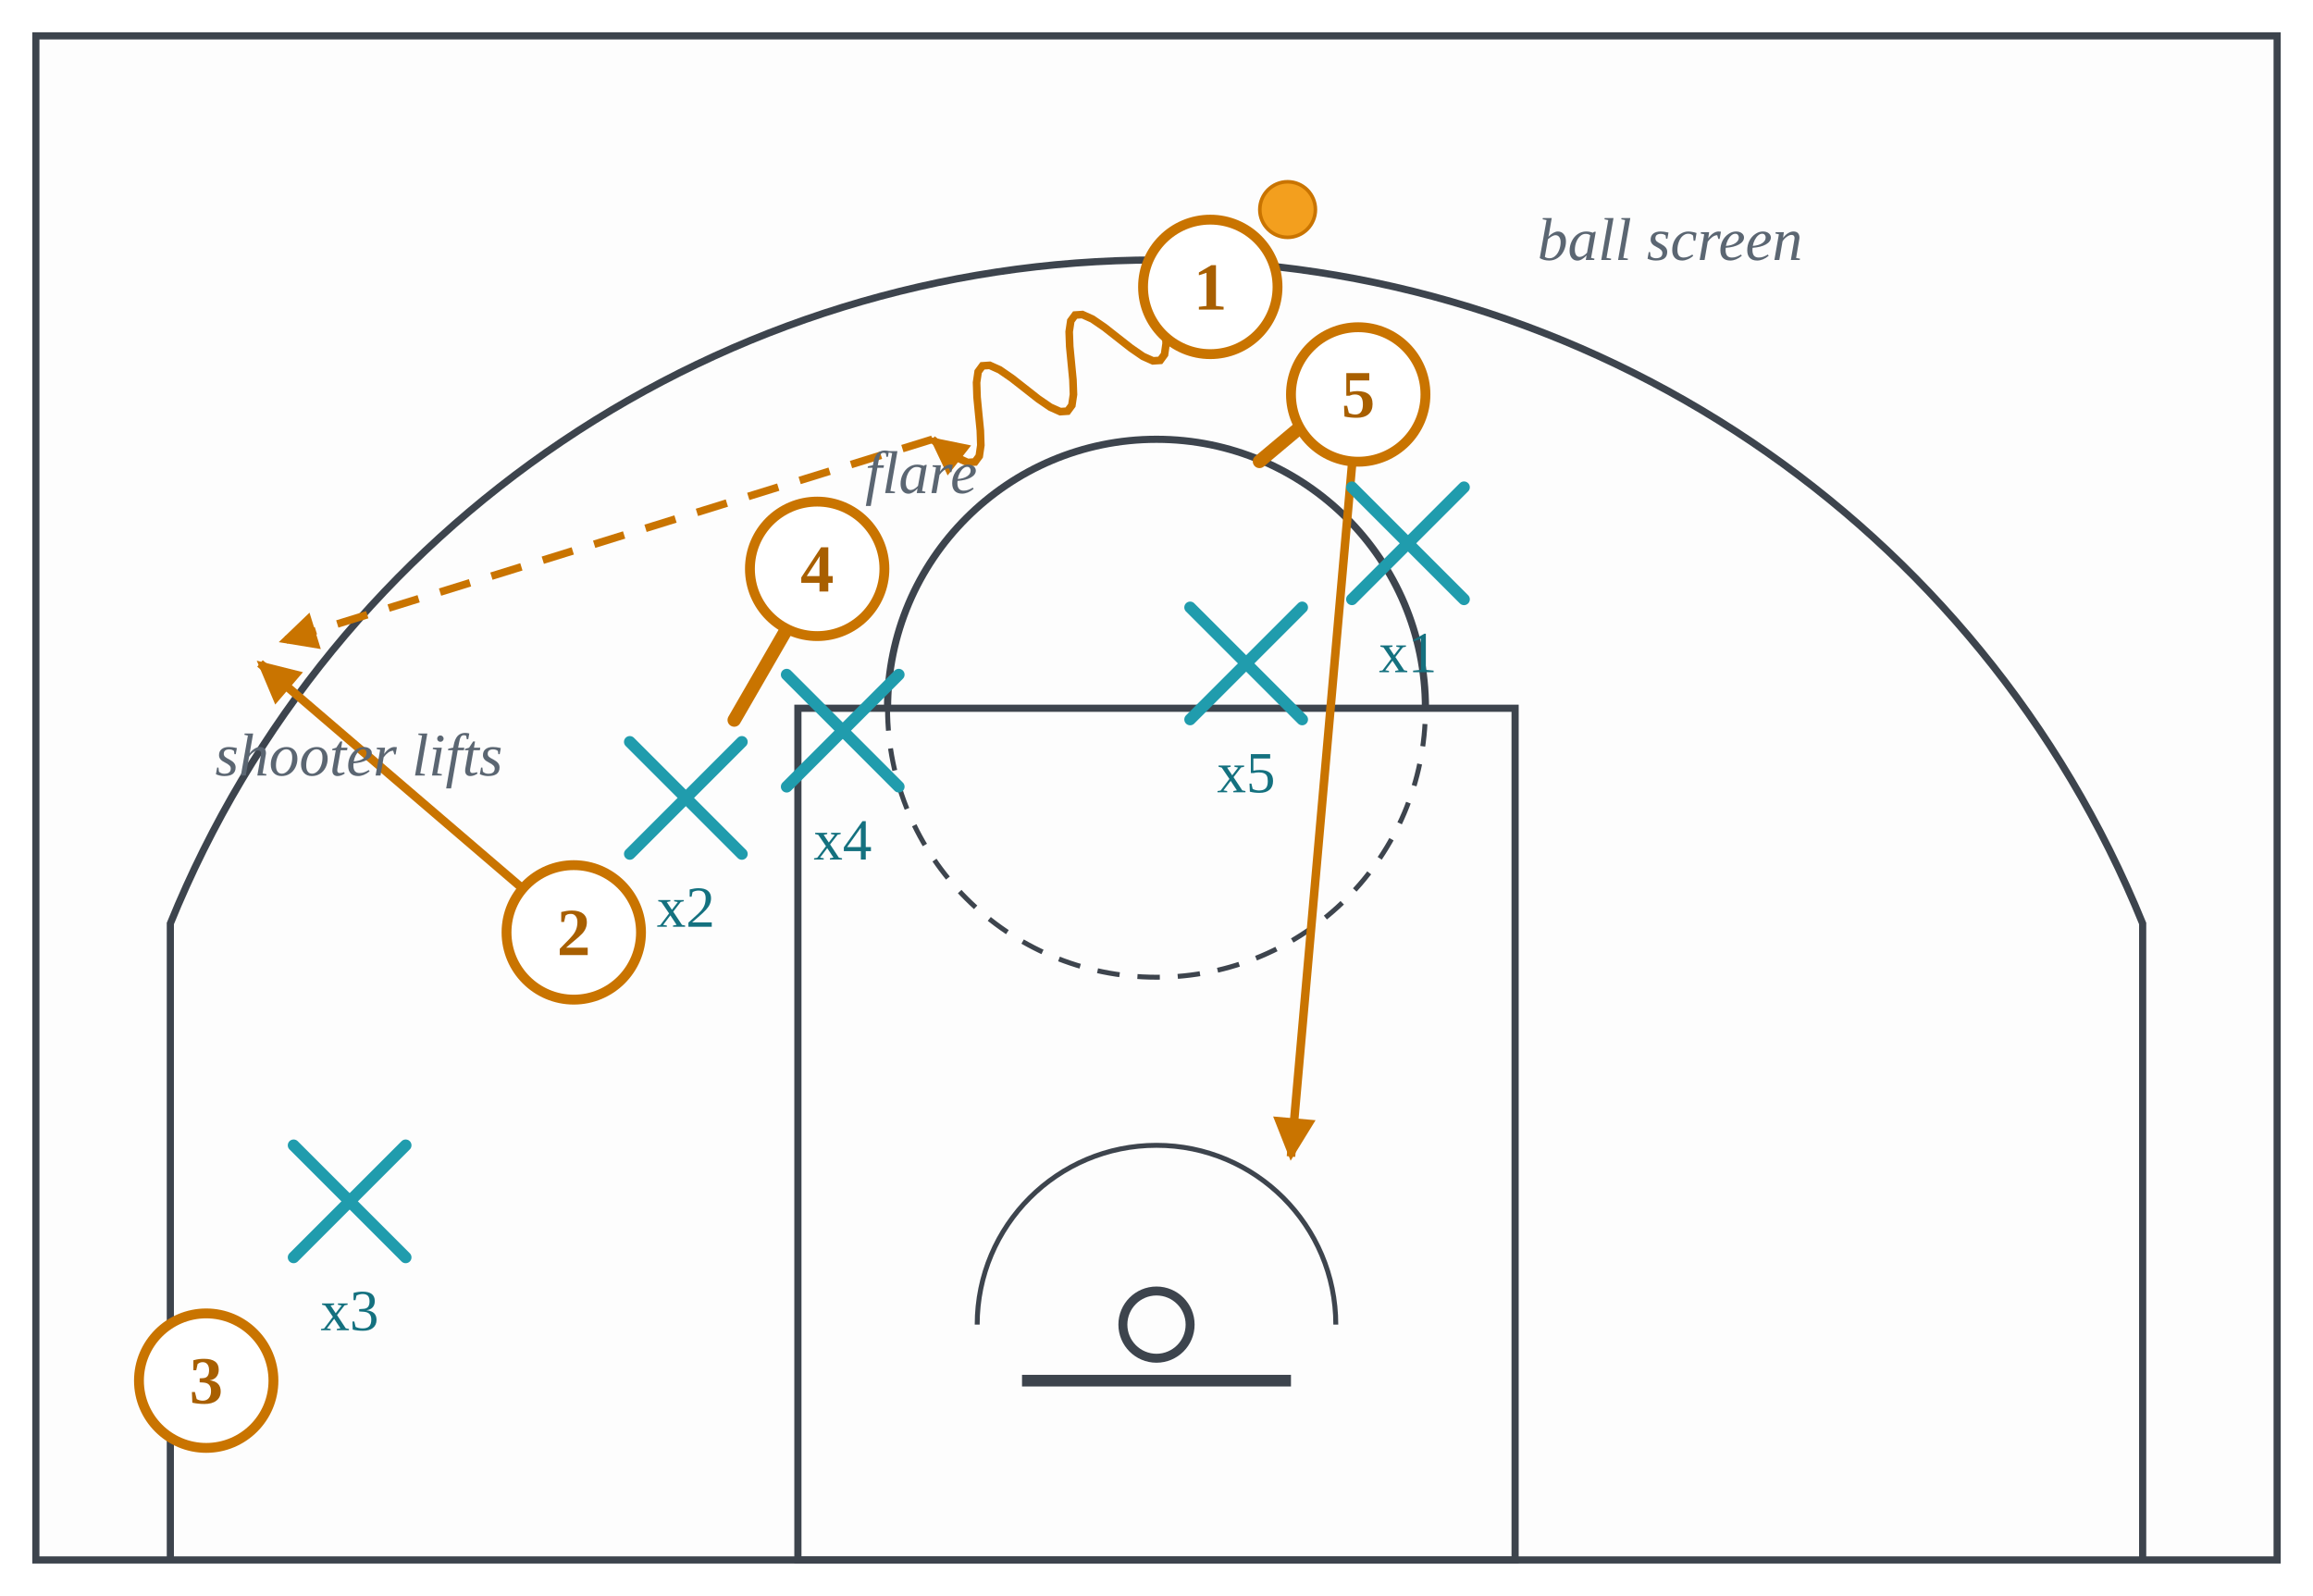
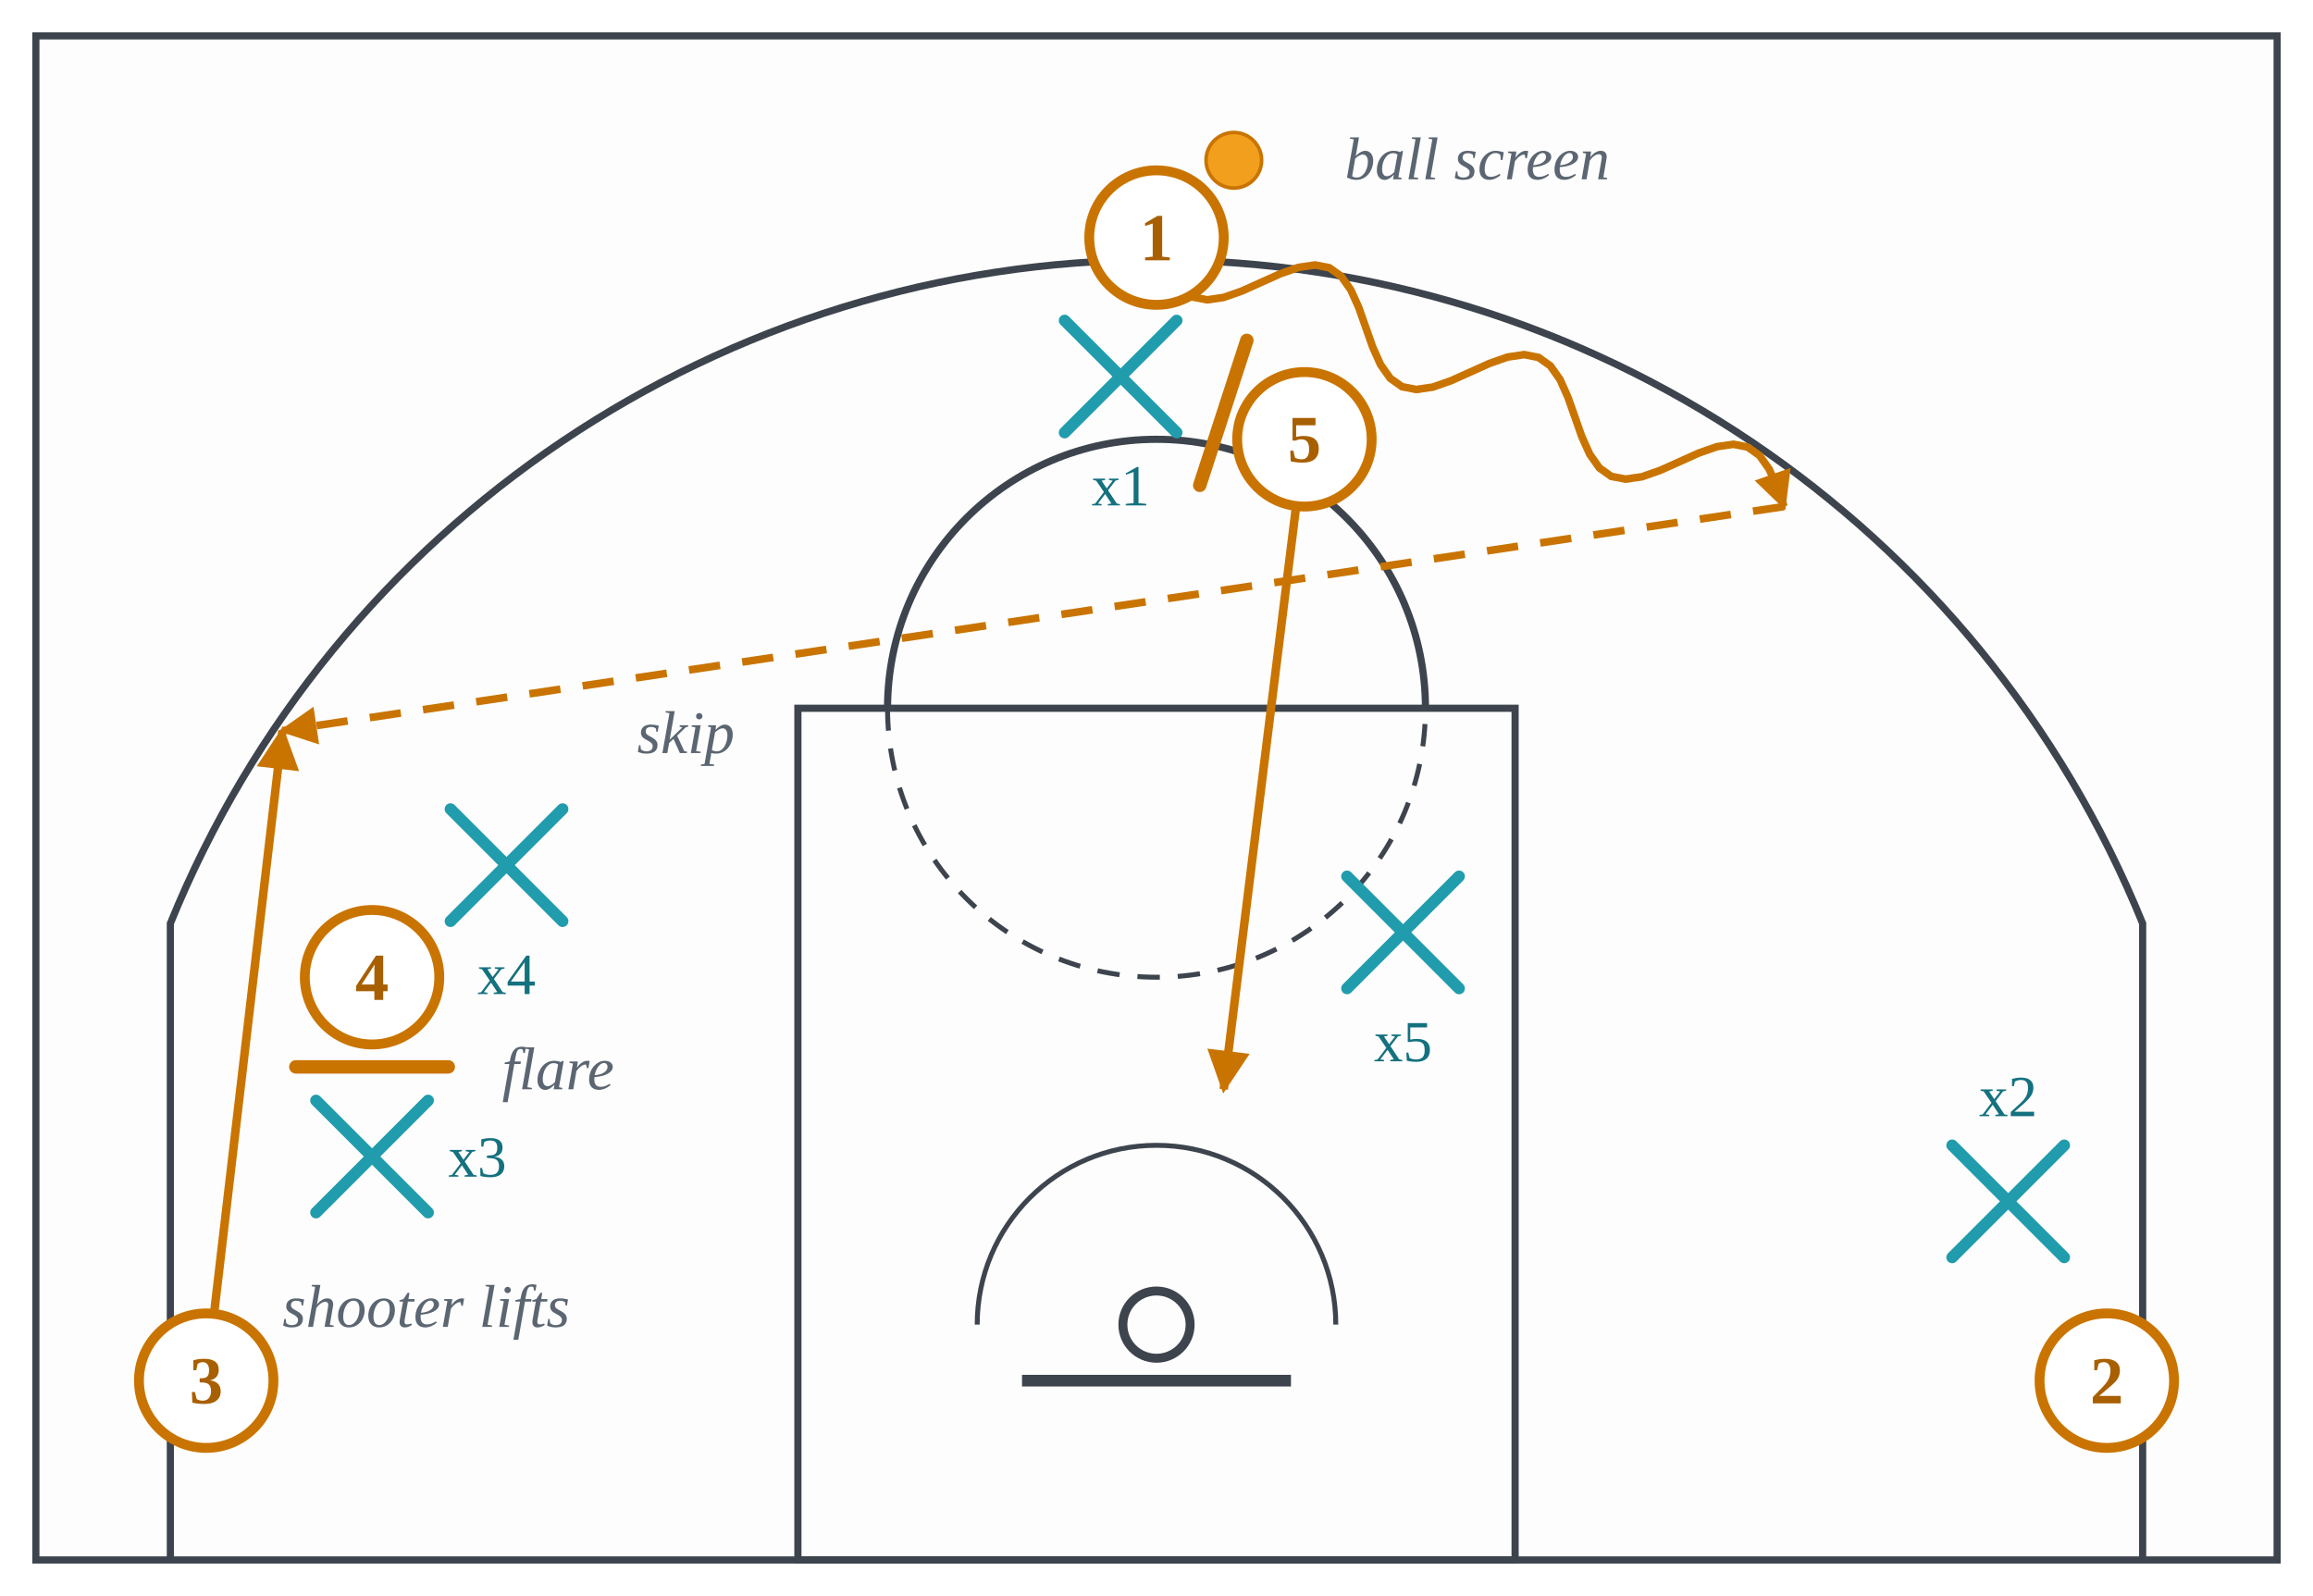
- <svg xmlns="http://www.w3.org/2000/svg" viewBox="0 0 516.0 356.0" width="516.0" role="img" aria-label="Two frames. First, the alignment: the point guard at the top with the ball, two bigs at the two elbows, two shooters in the two corners; the paint is empty. Second, one play from it: the guard uses a ball screen from the right-elbow big and drives left; the left-elbow big, instead of rolling, sets a flare screen for the right corner shooter, who has lifted to the wing, and the guard throws the skip pass to him." class="hd-court-svg">
+ <svg xmlns="http://www.w3.org/2000/svg" viewBox="0 0 516.0 356.0" width="516.0" role="img" aria-label="One play from Horns. The guard at the top with the ball dribbles right, off a ball screen from the big who has stepped up from the right elbow; a label reads ball screen, and the screen bar sits between that big and the guard's defender. The screener rolls down the lane toward the rim, and his own defender waits in the paint. The big from the left elbow has stepped out toward the left corner and sets a screen, labeled flare, on the defender of the left-corner shooter, who cuts up the sideline to the left wing, labeled shooter lifts. A dashed pass arrow, labeled skip, runs from where the dribble ends on the right side across the floor to that wing. The other shooter stays in the right corner with his defender." class="hd-court-svg">
  <defs>
    <marker id="hd-arrow-o" viewBox="0 0 10 10" refX="9" refY="5" markerWidth="5" markerHeight="5" orient="auto-start-reverse">
      <path d="M 0 0 L 10 5 L 0 10 z" fill="var(--hd-offense, #C97400)" />
    </marker>
    <marker id="hd-arrow-d" viewBox="0 0 10 10" refX="9" refY="5" markerWidth="5" markerHeight="5" orient="auto-start-reverse">
      <path d="M 0 0 L 10 5 L 0 10 z" fill="var(--hd-defense, #209CAD)" />
    </marker>
  </defs>
  <rect x="8.0" y="8.0" width="500.0" height="340.0" fill="var(--court-floor, #fdfdfd)" stroke="var(--court-line, #3d444d)" stroke-width="1.6" />
  <path d="M 38.0 348.0 L 38.0 206.02 A 237.5 237.5 0 0 1 478.0 206.02 L 478.0 348.0" stroke="var(--court-line, #3d444d)" fill="none" stroke-width="1.6" />
  <rect x="178.0" y="158.0" width="160.0" height="190.0" stroke="var(--court-line, #3d444d)" fill="none" stroke-width="1.6" />
  <path d="M 198.0 158.0 A 60.0 60.0 0 0 1 318.0 158.0" stroke="var(--court-line, #3d444d)" fill="none" stroke-width="1.6" />
  <path d="M 198.0 158.0 A 60.0 60.0 0 0 0 318.0 158.0" stroke="var(--court-line, #3d444d)" fill="none" stroke-width="1.1" stroke-dasharray="5 4" />
  <path d="M 218.0 295.5 A 40.0 40.0 0 0 1 298.0 295.5" stroke="var(--court-line, #3d444d)" fill="none" stroke-width="1.1" />
  <line x1="228.0" y1="308.0" x2="288.0" y2="308.0" stroke="var(--court-line, #3d444d)" stroke-width="2.6" />
  <circle cx="258.0" cy="295.5" r="7.5" stroke="var(--court-line, #3d444d)" fill="none" stroke-width="2" />
-   <line x1="280.977" y1="102.927" x2="307.023" y2="81.073" stroke="var(--hd-offense, #C97400)" stroke-width="3" stroke-linecap="round" />
-   <line x1="163.8" y1="160.622" x2="180.8" y2="131.178" stroke="var(--hd-offense, #C97400)" stroke-width="3" stroke-linecap="round" />
-   <path d="M 270.0,64.0 L 267.05,61.69 L 264.36,59.84 L 262.13,58.83 L 260.51,58.94 L 259.54,60.25 L 259.19,62.67 L 259.3,65.94 L 259.67,69.67 L 260.03,73.39 L 260.14,76.66 L 259.79,79.08 L 258.83,80.39 L 257.21,80.5 L 254.98,79.5 L 252.28,77.64 L 249.33,75.33 L 246.39,73.02 L 243.69,71.17 L 241.46,70.17 L 239.84,70.28 L 238.88,71.58 L 238.52,74.0 L 238.64,77.27 L 239.0,81.0 L 239.36,84.73 L 239.48,88.0 L 239.12,90.42 L 238.16,91.72 L 236.54,91.83 L 234.31,90.83 L 231.61,88.98 L 228.67,86.67 L 225.72,84.36 L 223.02,82.5 L 220.79,81.5 L 219.17,81.61 L 218.21,82.92 L 217.86,85.34 L 217.97,88.61 L 218.33,92.33 L 218.7,96.06 L 218.81,99.33 L 218.46,101.75 L 217.49,103.06 L 215.87,103.17 L 213.64,102.16 L 210.95,100.31 L 208.0,98.0" stroke="var(--hd-offense, #C97400)" fill="none" marker-end="url(#hd-arrow-o)" stroke-width="1.7" />
-   <line x1="128.0" y1="208.0" x2="58.0" y2="148.0" stroke="var(--hd-offense, #C97400)" fill="none" marker-end="url(#hd-arrow-o)" stroke-width="1.9" />
-   <line x1="208.0" y1="98.0" x2="63.0" y2="143.0" stroke="var(--hd-offense, #C97400)" fill="none" marker-end="url(#hd-arrow-o)" stroke-width="1.7" stroke-dasharray="7 5" />
-   <line x1="303.0" y1="88.0" x2="288.0" y2="258.0" stroke="var(--hd-offense, #C97400)" fill="none" marker-end="url(#hd-arrow-o)" stroke-width="1.9" />
-   <circle cx="270.0" cy="64.0" r="15.0" fill="var(--court-floor, #fff)" stroke="var(--hd-offense, #C97400)" stroke-width="2.2" />
-   <text x="270.0" y="64.0" text-anchor="middle" dominant-baseline="central" font-size="15.0" font-weight="600" fill="var(--hd-offense-ink, #A85F00)">1</text>
-   <circle cx="287.25" cy="46.75" r="6.2" fill="#F39F1E" stroke="var(--hd-offense, #C97400)" stroke-width="0.8" />
-   <circle cx="182.3" cy="126.9" r="15.0" fill="var(--court-floor, #fff)" stroke="var(--hd-offense, #C97400)" stroke-width="2.2" />
-   <text x="182.3" y="126.9" text-anchor="middle" dominant-baseline="central" font-size="15.0" font-weight="600" fill="var(--hd-offense-ink, #A85F00)">4</text>
-   <circle cx="303.0" cy="88.0" r="15.0" fill="var(--court-floor, #fff)" stroke="var(--hd-offense, #C97400)" stroke-width="2.2" />
-   <text x="303.0" y="88.0" text-anchor="middle" dominant-baseline="central" font-size="15.0" font-weight="600" fill="var(--hd-offense-ink, #A85F00)">5</text>
-   <circle cx="128.0" cy="208.0" r="15.0" fill="var(--court-floor, #fff)" stroke="var(--hd-offense, #C97400)" stroke-width="2.2" />
-   <text x="128.0" y="208.0" text-anchor="middle" dominant-baseline="central" font-size="15.0" font-weight="600" fill="var(--hd-offense-ink, #A85F00)">2</text>
+   <line x1="267.647" y1="108.268" x2="278.153" y2="75.932" stroke="var(--hd-offense, #C97400)" stroke-width="3" stroke-linecap="round" />
+   <line x1="66.0" y1="238.0" x2="100.0" y2="238.0" stroke="var(--hd-offense, #C97400)" stroke-width="3" stroke-linecap="round" />
+   <path d="M 258.0,53.0 L 259.56,57.42 L 261.33,61.35 L 263.47,64.39 L 266.12,66.27 L 269.31,66.89 L 272.99,66.35 L 277.06,64.92 L 281.33,63.0 L 285.61,61.08 L 289.67,59.65 L 293.36,59.11 L 296.55,59.73 L 299.19,61.61 L 301.34,64.65 L 303.11,68.58 L 304.67,73.0 L 306.23,77.42 L 307.99,81.35 L 310.14,84.39 L 312.79,86.27 L 315.97,86.89 L 319.66,86.35 L 323.73,84.92 L 328.0,83.0 L 332.27,81.08 L 336.34,79.65 L 340.03,79.11 L 343.21,79.73 L 345.86,81.61 L 348.01,84.65 L 349.77,88.58 L 351.33,93.0 L 352.89,97.42 L 354.66,101.35 L 356.81,104.39 L 359.45,106.27 L 362.64,106.89 L 366.33,106.35 L 370.39,104.92 L 374.67,103.0 L 378.94,101.08 L 383.01,99.65 L 386.69,99.11 L 389.88,99.73 L 392.53,101.61 L 394.67,104.65 L 396.44,108.58 L 398.0,113.0" stroke="var(--hd-offense, #C97400)" fill="none" marker-end="url(#hd-arrow-o)" stroke-width="1.7" />
+   <line x1="291.0" y1="98.0" x2="273.0" y2="243.0" stroke="var(--hd-offense, #C97400)" fill="none" marker-end="url(#hd-arrow-o)" stroke-width="1.9" />
+   <line x1="46.0" y1="308.0" x2="63.0" y2="163.0" stroke="var(--hd-offense, #C97400)" fill="none" marker-end="url(#hd-arrow-o)" stroke-width="1.9" />
+   <line x1="398.0" y1="113.0" x2="63.0" y2="163.0" stroke="var(--hd-offense, #C97400)" fill="none" marker-end="url(#hd-arrow-o)" stroke-width="1.7" stroke-dasharray="7 5" />
+   <circle cx="258.0" cy="53.0" r="15.0" fill="var(--court-floor, #fff)" stroke="var(--hd-offense, #C97400)" stroke-width="2.2" />
+   <text x="258.0" y="53.0" text-anchor="middle" dominant-baseline="central" font-size="15.0" font-weight="600" fill="var(--hd-offense-ink, #A85F00)">1</text>
+   <circle cx="275.25" cy="35.75" r="6.2" fill="#F39F1E" stroke="var(--hd-offense, #C97400)" stroke-width="0.8" />
+   <circle cx="83.0" cy="218.0" r="15.0" fill="var(--court-floor, #fff)" stroke="var(--hd-offense, #C97400)" stroke-width="2.2" />
+   <text x="83.0" y="218.0" text-anchor="middle" dominant-baseline="central" font-size="15.0" font-weight="600" fill="var(--hd-offense-ink, #A85F00)">4</text>
+   <circle cx="291.0" cy="98.0" r="15.0" fill="var(--court-floor, #fff)" stroke="var(--hd-offense, #C97400)" stroke-width="2.2" />
+   <text x="291.0" y="98.0" text-anchor="middle" dominant-baseline="central" font-size="15.0" font-weight="600" fill="var(--hd-offense-ink, #A85F00)">5</text>
+   <circle cx="470.0" cy="308.0" r="15.0" fill="var(--court-floor, #fff)" stroke="var(--hd-offense, #C97400)" stroke-width="2.2" />
+   <text x="470.0" y="308.0" text-anchor="middle" dominant-baseline="central" font-size="15.0" font-weight="600" fill="var(--hd-offense-ink, #A85F00)">2</text>
  <circle cx="46.0" cy="308.0" r="15.0" fill="var(--court-floor, #fff)" stroke="var(--hd-offense, #C97400)" stroke-width="2.2" />
  <text x="46.0" y="308.0" text-anchor="middle" dominant-baseline="central" font-size="15.0" font-weight="600" fill="var(--hd-offense-ink, #A85F00)">3</text>
-   <line x1="301.6" y1="108.7" x2="326.6" y2="133.7" stroke="var(--hd-defense, #209CAD)" stroke-width="2.6" stroke-linecap="round" />
-   <line x1="301.6" y1="133.7" x2="326.6" y2="108.7" stroke="var(--hd-defense, #209CAD)" stroke-width="2.6" stroke-linecap="round" />
-   <text x="314.1" y="149.95" text-anchor="middle" font-size="13.0" fill="var(--hd-defense-ink, #14717F)">x1</text>
-   <line x1="175.5" y1="150.5" x2="200.5" y2="175.5" stroke="var(--hd-defense, #209CAD)" stroke-width="2.6" stroke-linecap="round" />
-   <line x1="175.5" y1="175.5" x2="200.5" y2="150.5" stroke="var(--hd-defense, #209CAD)" stroke-width="2.6" stroke-linecap="round" />
-   <text x="188.0" y="191.75" text-anchor="middle" font-size="13.0" fill="var(--hd-defense-ink, #14717F)">x4</text>
-   <line x1="265.5" y1="135.5" x2="290.5" y2="160.5" stroke="var(--hd-defense, #209CAD)" stroke-width="2.6" stroke-linecap="round" />
-   <line x1="265.5" y1="160.5" x2="290.5" y2="135.5" stroke="var(--hd-defense, #209CAD)" stroke-width="2.6" stroke-linecap="round" />
-   <text x="278.0" y="176.75" text-anchor="middle" font-size="13.0" fill="var(--hd-defense-ink, #14717F)">x5</text>
-   <line x1="140.5" y1="165.5" x2="165.5" y2="190.5" stroke="var(--hd-defense, #209CAD)" stroke-width="2.6" stroke-linecap="round" />
-   <line x1="140.5" y1="190.5" x2="165.5" y2="165.5" stroke="var(--hd-defense, #209CAD)" stroke-width="2.6" stroke-linecap="round" />
-   <text x="153.0" y="206.75" text-anchor="middle" font-size="13.0" fill="var(--hd-defense-ink, #14717F)">x2</text>
-   <line x1="65.5" y1="255.5" x2="90.5" y2="280.5" stroke="var(--hd-defense, #209CAD)" stroke-width="2.6" stroke-linecap="round" />
-   <line x1="65.5" y1="280.5" x2="90.5" y2="255.5" stroke="var(--hd-defense, #209CAD)" stroke-width="2.6" stroke-linecap="round" />
-   <text x="78.0" y="296.75" text-anchor="middle" font-size="13.0" fill="var(--hd-defense-ink, #14717F)">x3</text>
-   <text x="193.0" y="110.0" text-anchor="start" font-size="13.5" font-style="italic" fill="var(--hd-muted, #5b6672)">flare</text>
-   <text x="343.0" y="58.0" text-anchor="start" font-size="13.5" font-style="italic" fill="var(--hd-muted, #5b6672)">ball screen</text>
-   <text x="48.0" y="173.0" text-anchor="start" font-size="13.5" font-style="italic" fill="var(--hd-muted, #5b6672)">shooter lifts</text>
+   <line x1="237.5" y1="71.5" x2="262.5" y2="96.5" stroke="var(--hd-defense, #209CAD)" stroke-width="2.6" stroke-linecap="round" />
+   <line x1="237.5" y1="96.5" x2="262.5" y2="71.5" stroke="var(--hd-defense, #209CAD)" stroke-width="2.6" stroke-linecap="round" />
+   <text x="250.0" y="112.75" text-anchor="middle" font-size="13.0" fill="var(--hd-defense-ink, #14717F)">x1</text>
+   <line x1="100.5" y1="180.5" x2="125.5" y2="205.5" stroke="var(--hd-defense, #209CAD)" stroke-width="2.6" stroke-linecap="round" />
+   <line x1="100.5" y1="205.5" x2="125.5" y2="180.5" stroke="var(--hd-defense, #209CAD)" stroke-width="2.6" stroke-linecap="round" />
+   <text x="113.0" y="221.75" text-anchor="middle" font-size="13.0" fill="var(--hd-defense-ink, #14717F)">x4</text>
+   <line x1="300.5" y1="195.5" x2="325.5" y2="220.5" stroke="var(--hd-defense, #209CAD)" stroke-width="2.6" stroke-linecap="round" />
+   <line x1="300.5" y1="220.5" x2="325.5" y2="195.5" stroke="var(--hd-defense, #209CAD)" stroke-width="2.6" stroke-linecap="round" />
+   <text x="313.0" y="236.75" text-anchor="middle" font-size="13.0" fill="var(--hd-defense-ink, #14717F)">x5</text>
+   <line x1="435.5" y1="255.5" x2="460.5" y2="280.5" stroke="var(--hd-defense, #209CAD)" stroke-width="2.6" stroke-linecap="round" />
+   <line x1="435.5" y1="280.5" x2="460.5" y2="255.5" stroke="var(--hd-defense, #209CAD)" stroke-width="2.6" stroke-linecap="round" />
+   <text x="448.0" y="249.0" text-anchor="middle" font-size="13.0" fill="var(--hd-defense-ink, #14717F)">x2</text>
+   <line x1="70.5" y1="245.5" x2="95.5" y2="270.5" stroke="var(--hd-defense, #209CAD)" stroke-width="2.6" stroke-linecap="round" />
+   <line x1="70.5" y1="270.5" x2="95.5" y2="245.5" stroke="var(--hd-defense, #209CAD)" stroke-width="2.6" stroke-linecap="round" />
+   <text x="100.0" y="262.5" text-anchor="start" font-size="13.0" fill="var(--hd-defense-ink, #14717F)">x3</text>
+   <text x="300.0" y="40.0" text-anchor="start" font-size="13.5" font-style="italic" fill="var(--hd-muted, #5b6672)">ball screen</text>
+   <text x="112.0" y="243.0" text-anchor="start" font-size="13.5" font-style="italic" fill="var(--hd-muted, #5b6672)">flare</text>
+   <text x="63.0" y="296.0" text-anchor="start" font-size="13.5" font-style="italic" fill="var(--hd-muted, #5b6672)">shooter lifts</text>
+   <text x="153.0" y="168.0" text-anchor="middle" font-size="13.5" font-style="italic" fill="var(--hd-muted, #5b6672)">skip</text>
</svg>
